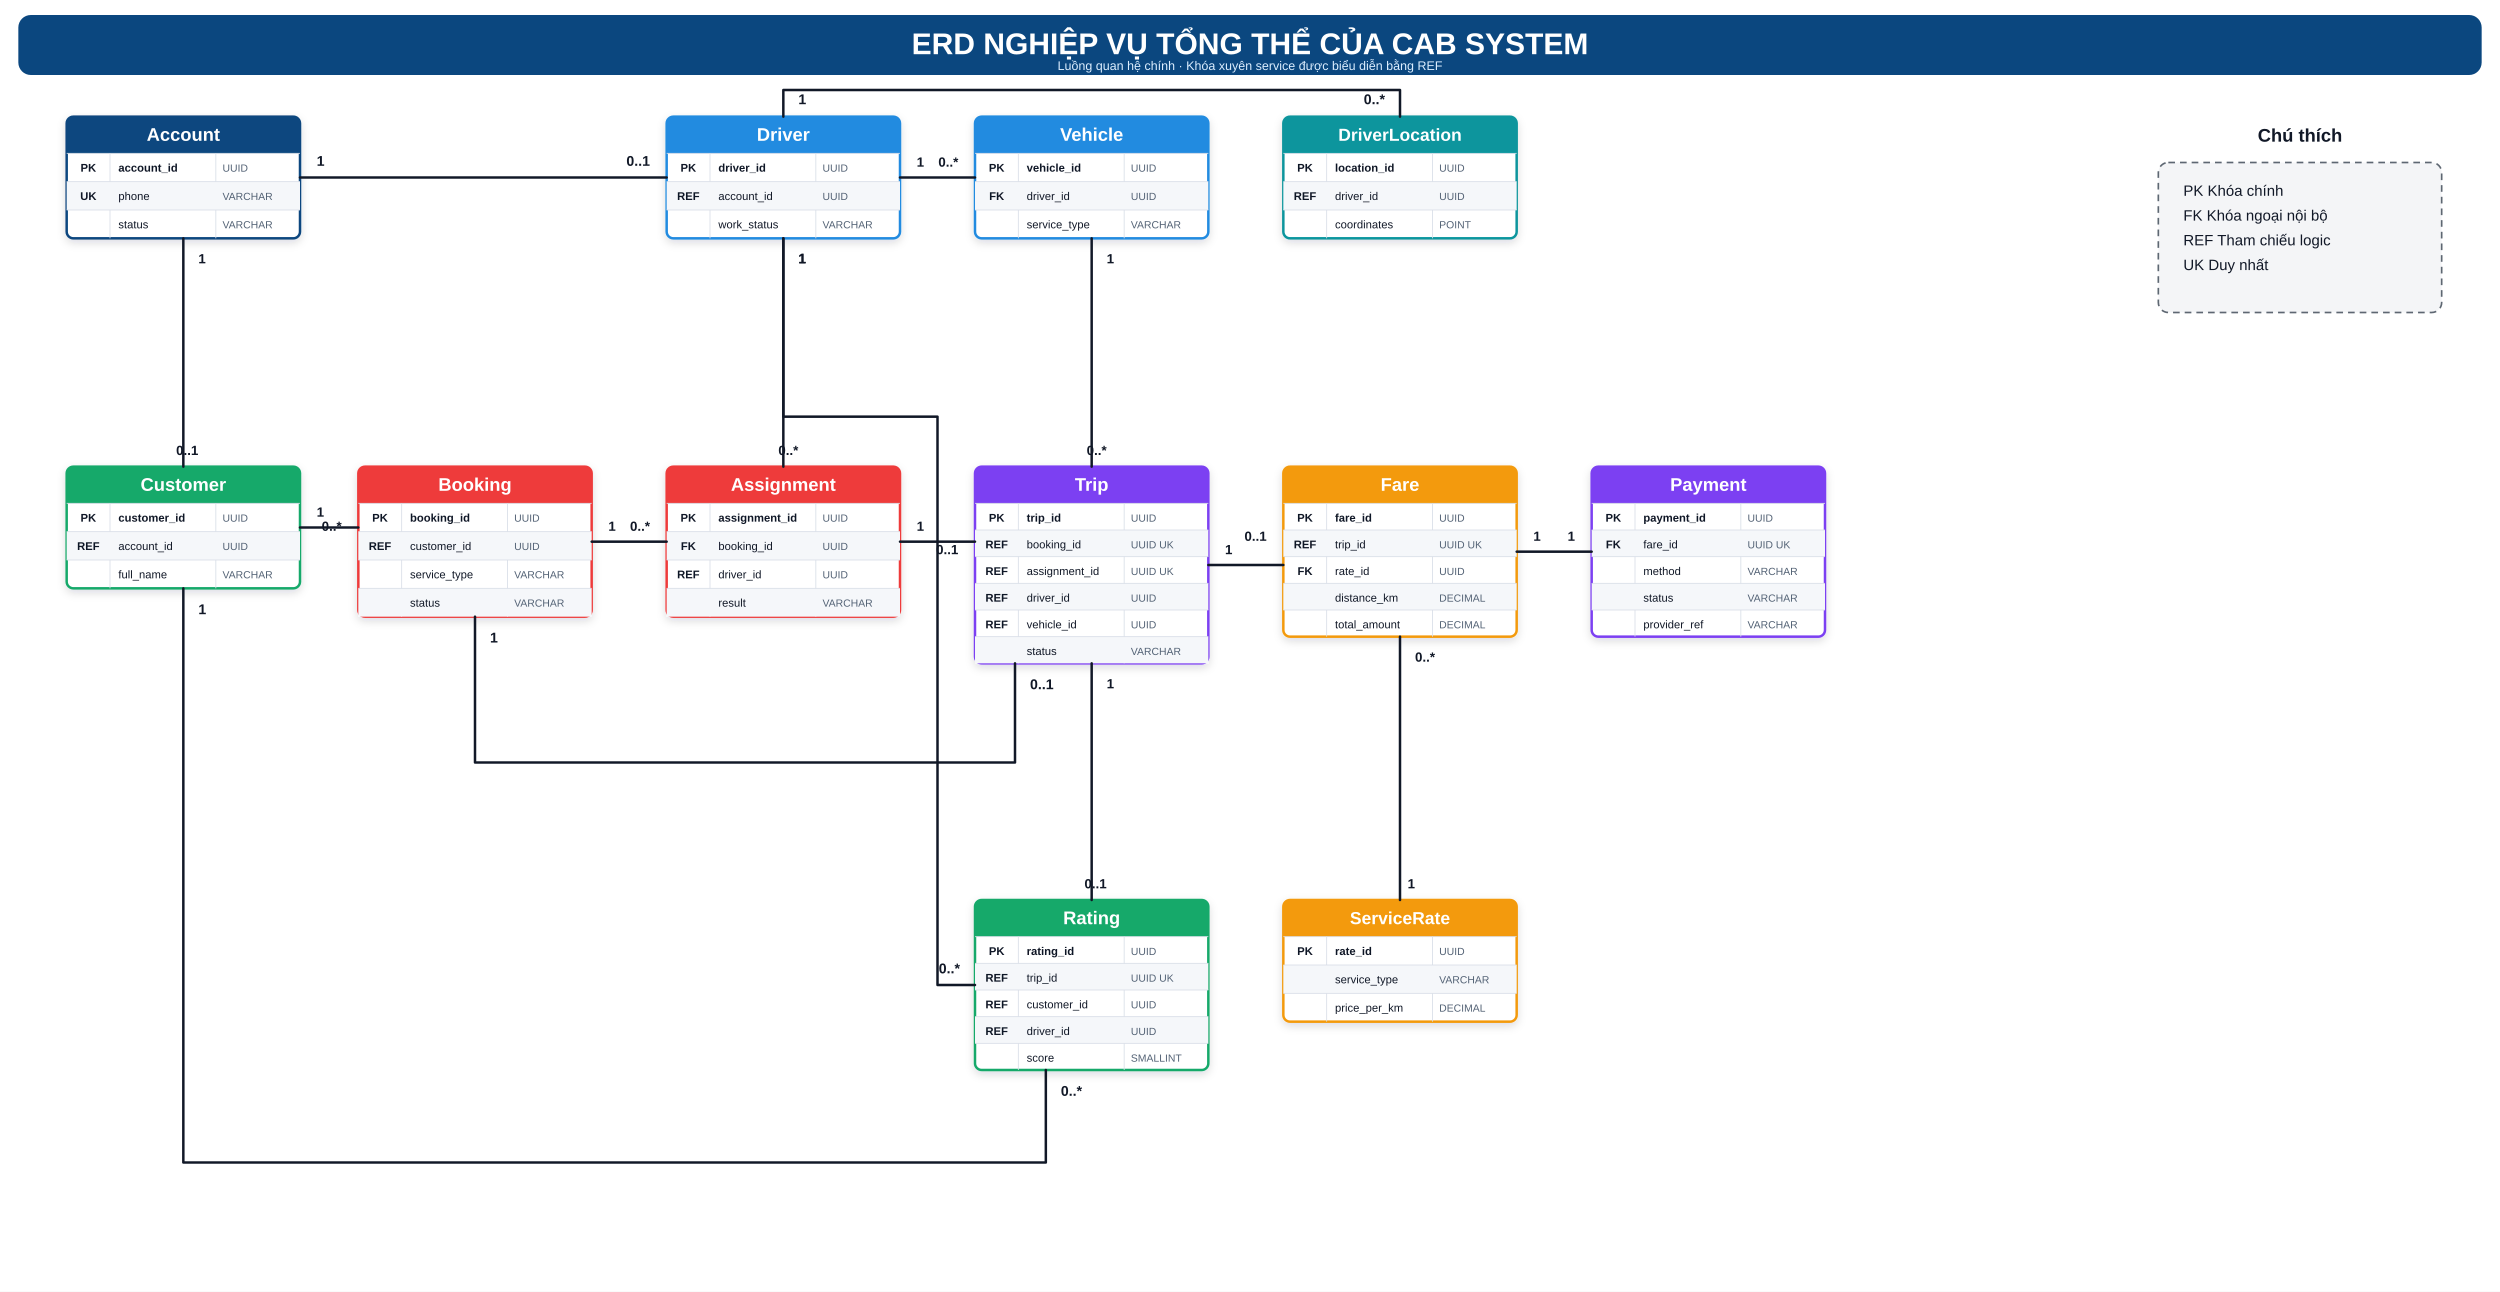
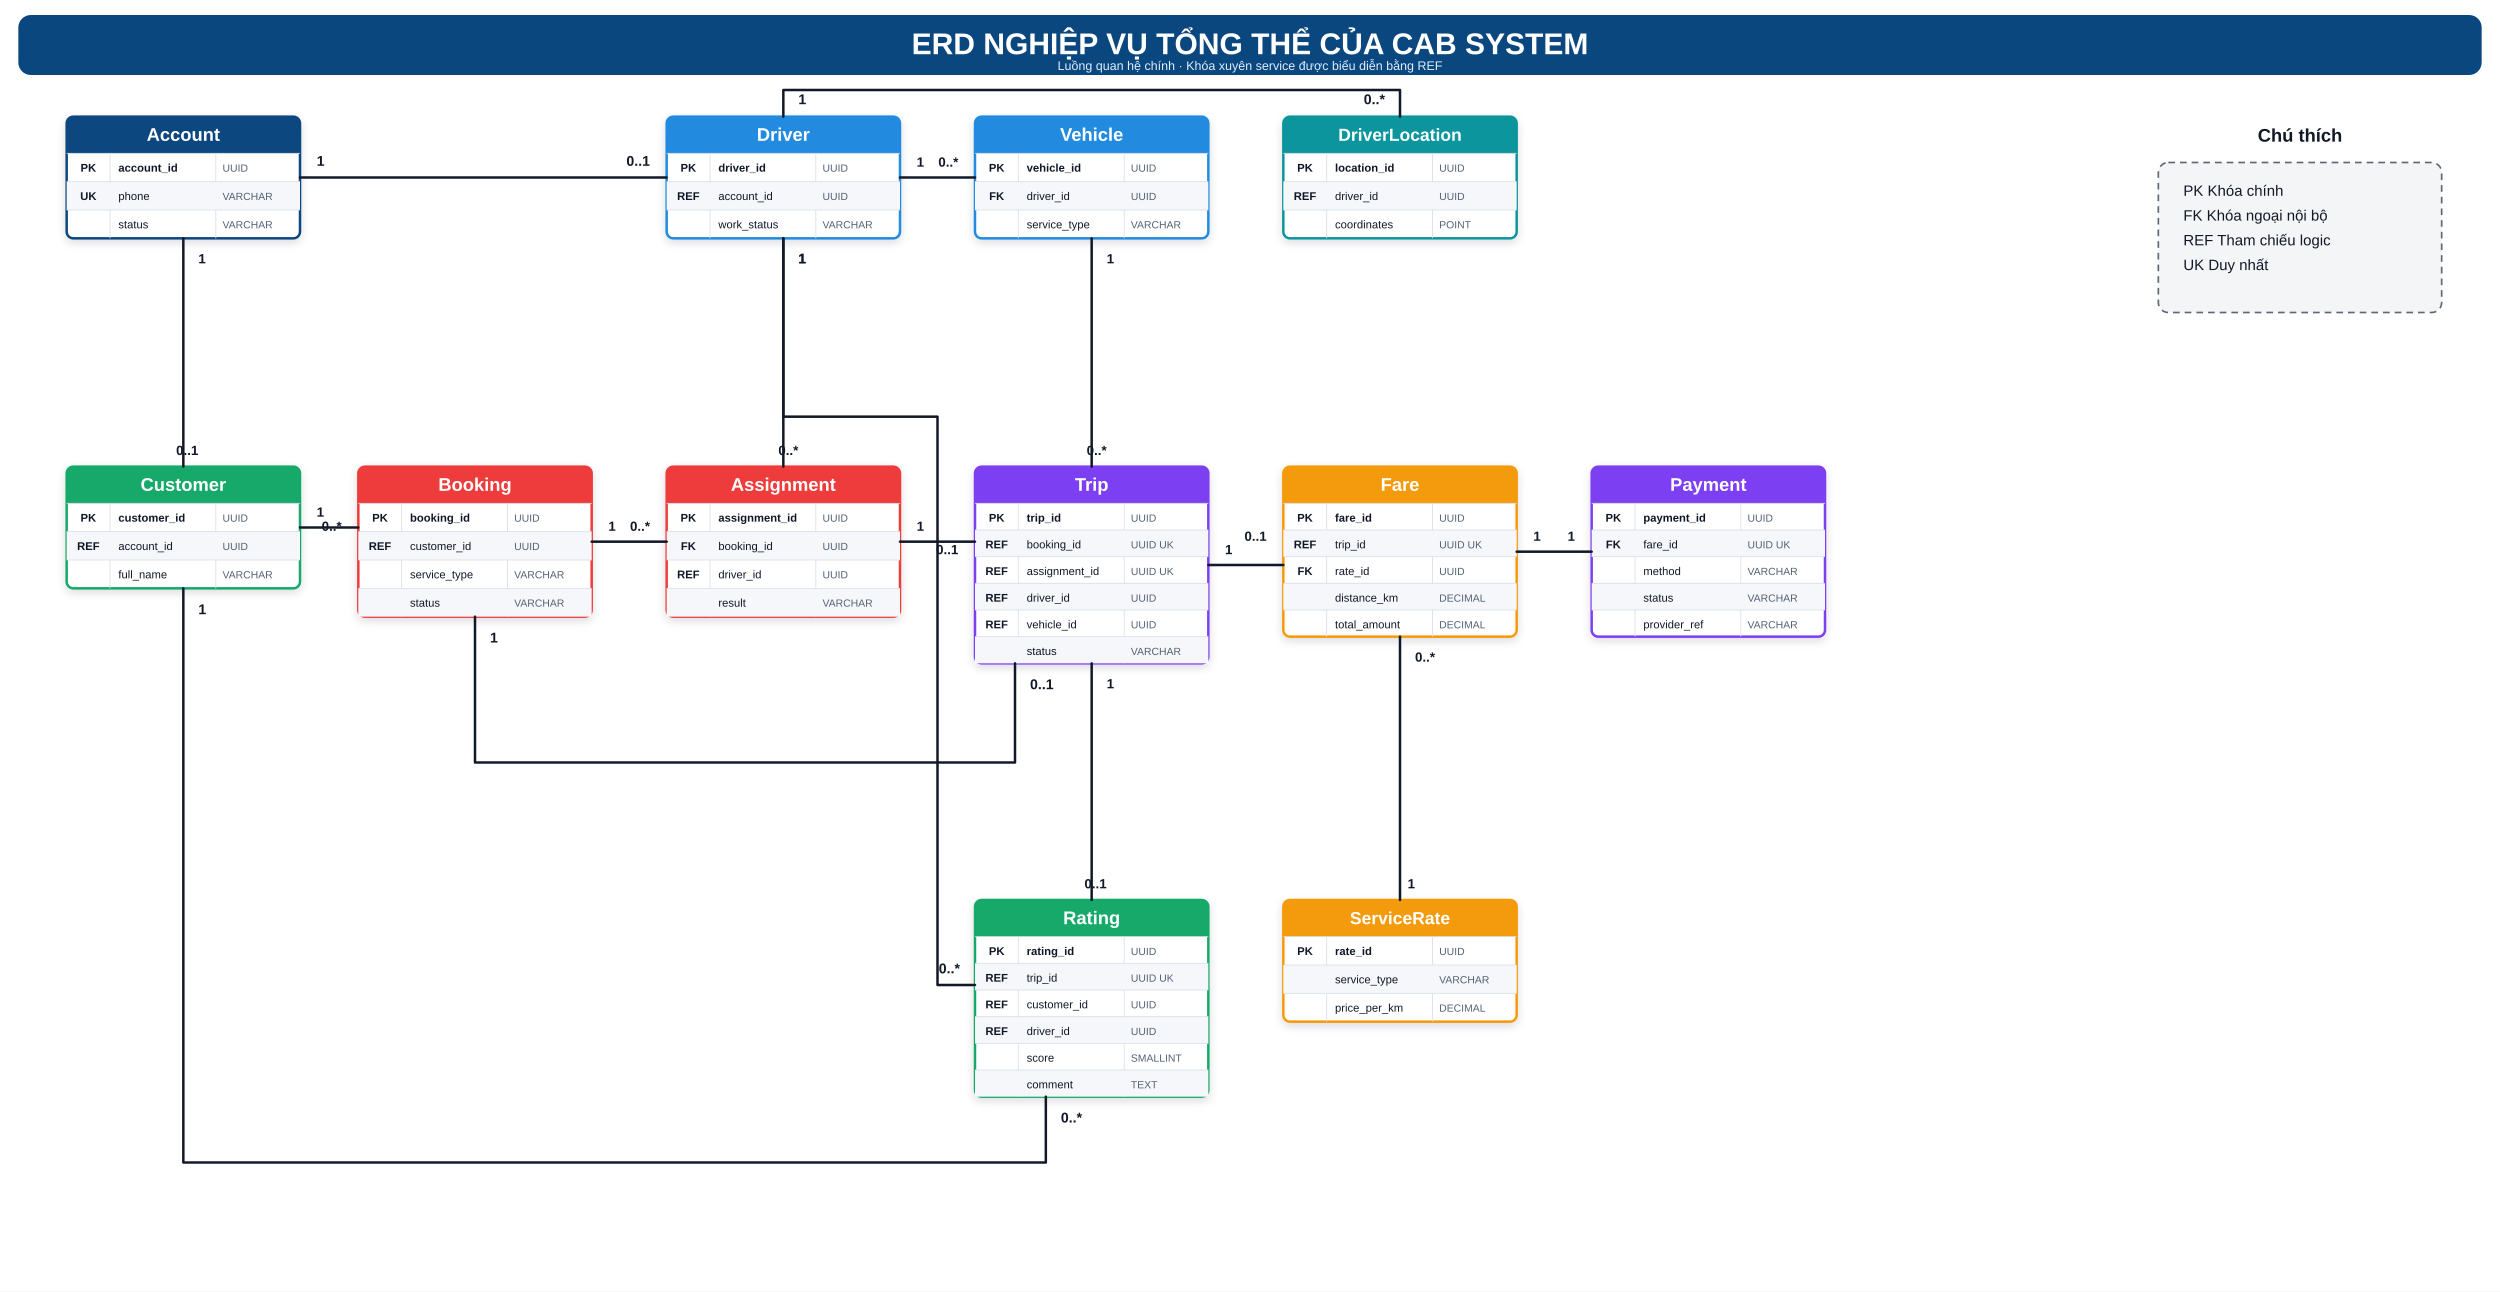
<svg xmlns="http://www.w3.org/2000/svg" width="3000" height="1550" viewBox="0 0 3000 1550">
  <defs>
    <filter id="shadow" x="-20%" y="-20%" width="140%" height="140%">
      <feDropShadow dx="0" dy="4" stdDeviation="5" flood-color="#0F172A" flood-opacity="0.14" />
    </filter>
    <marker id="arrowBlue" markerWidth="10" markerHeight="10" refX="8" refY="3" orient="auto">
      <path d="M0,0 L0,6 L9,3 z" fill="#238BE0" />
    </marker>
    <marker id="arrowRed" markerWidth="10" markerHeight="10" refX="8" refY="3" orient="auto">
      <path d="M0,0 L0,6 L9,3 z" fill="#EE3B3B" />
    </marker>
    <marker id="arrowBlack" markerWidth="10" markerHeight="10" refX="8" refY="3" orient="auto">
      <path d="M0,0 L0,6 L9,3 z" fill="#111827" />
    </marker>
  </defs>
  <rect width="100%" height="100%" fill="#fff" />
  <rect x="22" y="18" width="2956" height="72" rx="15" fill="#0B477F" stroke="#0B477F" stroke-width="0" />
  <text x="1500" y="65" font-family="Arial, Segoe UI, sans-serif" font-size="36" font-weight="700" text-anchor="middle" fill="#FFFFFF">ERD NGHIỆP VỤ TỔNG THỂ CỦA CAB SYSTEM</text>
  <text x="1500" y="84" font-family="Arial, Segoe UI, sans-serif" font-size="15" font-weight="400" text-anchor="middle" fill="#DCEEFF">Luồng quan hệ chính · Khóa xuyên service được biểu diễn bằng REF</text>
  <g filter="url(#shadow)">
    <rect x="80" y="140" width="280" height="146" rx="8" fill="#FFFFFF" stroke="#0B477F" stroke-width="3" />
    <path d="M88,140 H352 Q360,140 360,148 V184 H80 V148 Q80,140 88,140Z" fill="#0B477F" />
    <text x="220" y="169" font-family="Arial, Segoe UI, sans-serif" font-size="22" font-weight="700" text-anchor="middle" fill="#FFFFFF">Account</text>
    <line x1="132" y1="184" x2="132" y2="286" stroke="#D8DEE7" stroke-width="1" />
    <line x1="259" y1="184" x2="259" y2="286" stroke="#D8DEE7" stroke-width="1" />
    <line x1="80" y1="184" x2="360" y2="184" stroke="#D8DEE7" stroke-width="1" />
    <text x="106" y="206" font-family="Arial, Segoe UI, sans-serif" font-size="13.5" font-weight="700" text-anchor="middle" fill="#111827">PK</text>
    <text x="142" y="206" font-family="Arial, Segoe UI, sans-serif" font-size="13.5" font-weight="700" text-anchor="start" fill="#111827">account_id</text>
    <text x="267" y="206" font-family="Arial, Segoe UI, sans-serif" font-size="12.5" font-weight="400" text-anchor="start" fill="#526174">UUID</text>
    <rect x="80" y="218" width="280" height="34" fill="#F5F7FA" />
    <line x1="80" y1="218" x2="360" y2="218" stroke="#D8DEE7" stroke-width="1" />
    <text x="106" y="240" font-family="Arial, Segoe UI, sans-serif" font-size="13.5" font-weight="700" text-anchor="middle" fill="#111827">UK</text>
    <text x="142" y="240" font-family="Arial, Segoe UI, sans-serif" font-size="13.5" font-weight="400" text-anchor="start" fill="#111827">phone</text>
    <text x="267" y="240" font-family="Arial, Segoe UI, sans-serif" font-size="12.5" font-weight="400" text-anchor="start" fill="#526174">VARCHAR</text>
    <line x1="80" y1="252" x2="360" y2="252" stroke="#D8DEE7" stroke-width="1" />
    <text x="106" y="274" font-family="Arial, Segoe UI, sans-serif" font-size="13.5" font-weight="700" text-anchor="middle" fill="#111827" />
    <text x="142" y="274" font-family="Arial, Segoe UI, sans-serif" font-size="13.5" font-weight="400" text-anchor="start" fill="#111827">status</text>
    <text x="267" y="274" font-family="Arial, Segoe UI, sans-serif" font-size="12.5" font-weight="400" text-anchor="start" fill="#526174">VARCHAR</text>
  </g>
  <g filter="url(#shadow)">
    <rect x="800" y="140" width="280" height="146" rx="8" fill="#FFFFFF" stroke="#238BE0" stroke-width="3" />
    <path d="M808,140 H1072 Q1080,140 1080,148 V184 H800 V148 Q800,140 808,140Z" fill="#238BE0" />
    <text x="940" y="169" font-family="Arial, Segoe UI, sans-serif" font-size="22" font-weight="700" text-anchor="middle" fill="#FFFFFF">Driver</text>
    <line x1="852" y1="184" x2="852" y2="286" stroke="#D8DEE7" stroke-width="1" />
    <line x1="979" y1="184" x2="979" y2="286" stroke="#D8DEE7" stroke-width="1" />
    <line x1="800" y1="184" x2="1080" y2="184" stroke="#D8DEE7" stroke-width="1" />
    <text x="826" y="206" font-family="Arial, Segoe UI, sans-serif" font-size="13.5" font-weight="700" text-anchor="middle" fill="#111827">PK</text>
    <text x="862" y="206" font-family="Arial, Segoe UI, sans-serif" font-size="13.5" font-weight="700" text-anchor="start" fill="#111827">driver_id</text>
    <text x="987" y="206" font-family="Arial, Segoe UI, sans-serif" font-size="12.5" font-weight="400" text-anchor="start" fill="#526174">UUID</text>
    <rect x="800" y="218" width="280" height="34" fill="#F5F7FA" />
    <line x1="800" y1="218" x2="1080" y2="218" stroke="#D8DEE7" stroke-width="1" />
    <text x="826" y="240" font-family="Arial, Segoe UI, sans-serif" font-size="13.5" font-weight="700" text-anchor="middle" fill="#111827">REF</text>
    <text x="862" y="240" font-family="Arial, Segoe UI, sans-serif" font-size="13.5" font-weight="400" text-anchor="start" fill="#111827">account_id</text>
    <text x="987" y="240" font-family="Arial, Segoe UI, sans-serif" font-size="12.5" font-weight="400" text-anchor="start" fill="#526174">UUID</text>
    <line x1="800" y1="252" x2="1080" y2="252" stroke="#D8DEE7" stroke-width="1" />
    <text x="826" y="274" font-family="Arial, Segoe UI, sans-serif" font-size="13.5" font-weight="700" text-anchor="middle" fill="#111827" />
    <text x="862" y="274" font-family="Arial, Segoe UI, sans-serif" font-size="13.5" font-weight="400" text-anchor="start" fill="#111827">work_status</text>
    <text x="987" y="274" font-family="Arial, Segoe UI, sans-serif" font-size="12.5" font-weight="400" text-anchor="start" fill="#526174">VARCHAR</text>
  </g>
  <g filter="url(#shadow)">
    <rect x="1170" y="140" width="280" height="146" rx="8" fill="#FFFFFF" stroke="#238BE0" stroke-width="3" />
    <path d="M1178,140 H1442 Q1450,140 1450,148 V184 H1170 V148 Q1170,140 1178,140Z" fill="#238BE0" />
    <text x="1310" y="169" font-family="Arial, Segoe UI, sans-serif" font-size="22" font-weight="700" text-anchor="middle" fill="#FFFFFF">Vehicle</text>
    <line x1="1222" y1="184" x2="1222" y2="286" stroke="#D8DEE7" stroke-width="1" />
    <line x1="1349" y1="184" x2="1349" y2="286" stroke="#D8DEE7" stroke-width="1" />
    <line x1="1170" y1="184" x2="1450" y2="184" stroke="#D8DEE7" stroke-width="1" />
    <text x="1196" y="206" font-family="Arial, Segoe UI, sans-serif" font-size="13.5" font-weight="700" text-anchor="middle" fill="#111827">PK</text>
    <text x="1232" y="206" font-family="Arial, Segoe UI, sans-serif" font-size="13.5" font-weight="700" text-anchor="start" fill="#111827">vehicle_id</text>
    <text x="1357" y="206" font-family="Arial, Segoe UI, sans-serif" font-size="12.5" font-weight="400" text-anchor="start" fill="#526174">UUID</text>
    <rect x="1170" y="218" width="280" height="34" fill="#F5F7FA" />
    <line x1="1170" y1="218" x2="1450" y2="218" stroke="#D8DEE7" stroke-width="1" />
    <text x="1196" y="240" font-family="Arial, Segoe UI, sans-serif" font-size="13.5" font-weight="700" text-anchor="middle" fill="#111827">FK</text>
    <text x="1232" y="240" font-family="Arial, Segoe UI, sans-serif" font-size="13.5" font-weight="400" text-anchor="start" fill="#111827">driver_id</text>
    <text x="1357" y="240" font-family="Arial, Segoe UI, sans-serif" font-size="12.5" font-weight="400" text-anchor="start" fill="#526174">UUID</text>
    <line x1="1170" y1="252" x2="1450" y2="252" stroke="#D8DEE7" stroke-width="1" />
    <text x="1196" y="274" font-family="Arial, Segoe UI, sans-serif" font-size="13.5" font-weight="700" text-anchor="middle" fill="#111827" />
    <text x="1232" y="274" font-family="Arial, Segoe UI, sans-serif" font-size="13.5" font-weight="400" text-anchor="start" fill="#111827">service_type</text>
    <text x="1357" y="274" font-family="Arial, Segoe UI, sans-serif" font-size="12.5" font-weight="400" text-anchor="start" fill="#526174">VARCHAR</text>
  </g>
  <g filter="url(#shadow)">
    <rect x="1540" y="140" width="280" height="146" rx="8" fill="#FFFFFF" stroke="#07959D" stroke-width="3" />
    <path d="M1548,140 H1812 Q1820,140 1820,148 V184 H1540 V148 Q1540,140 1548,140Z" fill="#07959D" />
    <text x="1680" y="169" font-family="Arial, Segoe UI, sans-serif" font-size="21" font-weight="700" text-anchor="middle" fill="#FFFFFF">DriverLocation</text>
    <line x1="1592" y1="184" x2="1592" y2="286" stroke="#D8DEE7" stroke-width="1" />
    <line x1="1719" y1="184" x2="1719" y2="286" stroke="#D8DEE7" stroke-width="1" />
    <line x1="1540" y1="184" x2="1820" y2="184" stroke="#D8DEE7" stroke-width="1" />
    <text x="1566" y="206" font-family="Arial, Segoe UI, sans-serif" font-size="13.5" font-weight="700" text-anchor="middle" fill="#111827">PK</text>
    <text x="1602" y="206" font-family="Arial, Segoe UI, sans-serif" font-size="13.5" font-weight="700" text-anchor="start" fill="#111827">location_id</text>
    <text x="1727" y="206" font-family="Arial, Segoe UI, sans-serif" font-size="12.5" font-weight="400" text-anchor="start" fill="#526174">UUID</text>
    <rect x="1540" y="218" width="280" height="34" fill="#F5F7FA" />
    <line x1="1540" y1="218" x2="1820" y2="218" stroke="#D8DEE7" stroke-width="1" />
    <text x="1566" y="240" font-family="Arial, Segoe UI, sans-serif" font-size="13.5" font-weight="700" text-anchor="middle" fill="#111827">REF</text>
    <text x="1602" y="240" font-family="Arial, Segoe UI, sans-serif" font-size="13.5" font-weight="400" text-anchor="start" fill="#111827">driver_id</text>
    <text x="1727" y="240" font-family="Arial, Segoe UI, sans-serif" font-size="12.5" font-weight="400" text-anchor="start" fill="#526174">UUID</text>
    <line x1="1540" y1="252" x2="1820" y2="252" stroke="#D8DEE7" stroke-width="1" />
    <text x="1566" y="274" font-family="Arial, Segoe UI, sans-serif" font-size="13.5" font-weight="700" text-anchor="middle" fill="#111827" />
    <text x="1602" y="274" font-family="Arial, Segoe UI, sans-serif" font-size="13.5" font-weight="400" text-anchor="start" fill="#111827">coordinates</text>
    <text x="1727" y="274" font-family="Arial, Segoe UI, sans-serif" font-size="12.5" font-weight="400" text-anchor="start" fill="#526174">POINT</text>
  </g>
  <g filter="url(#shadow)">
    <rect x="80" y="560" width="280" height="146" rx="8" fill="#FFFFFF" stroke="#18A96B" stroke-width="3" />
    <path d="M88,560 H352 Q360,560 360,568 V604 H80 V568 Q80,560 88,560Z" fill="#18A96B" />
    <text x="220" y="589" font-family="Arial, Segoe UI, sans-serif" font-size="22" font-weight="700" text-anchor="middle" fill="#FFFFFF">Customer</text>
    <line x1="132" y1="604" x2="132" y2="706" stroke="#D8DEE7" stroke-width="1" />
    <line x1="259" y1="604" x2="259" y2="706" stroke="#D8DEE7" stroke-width="1" />
    <line x1="80" y1="604" x2="360" y2="604" stroke="#D8DEE7" stroke-width="1" />
    <text x="106" y="626" font-family="Arial, Segoe UI, sans-serif" font-size="13.5" font-weight="700" text-anchor="middle" fill="#111827">PK</text>
    <text x="142" y="626" font-family="Arial, Segoe UI, sans-serif" font-size="13.5" font-weight="700" text-anchor="start" fill="#111827">customer_id</text>
    <text x="267" y="626" font-family="Arial, Segoe UI, sans-serif" font-size="12.5" font-weight="400" text-anchor="start" fill="#526174">UUID</text>
    <rect x="80" y="638" width="280" height="34" fill="#F5F7FA" />
    <line x1="80" y1="638" x2="360" y2="638" stroke="#D8DEE7" stroke-width="1" />
    <text x="106" y="660" font-family="Arial, Segoe UI, sans-serif" font-size="13.5" font-weight="700" text-anchor="middle" fill="#111827">REF</text>
    <text x="142" y="660" font-family="Arial, Segoe UI, sans-serif" font-size="13.5" font-weight="400" text-anchor="start" fill="#111827">account_id</text>
    <text x="267" y="660" font-family="Arial, Segoe UI, sans-serif" font-size="12.5" font-weight="400" text-anchor="start" fill="#526174">UUID</text>
    <line x1="80" y1="672" x2="360" y2="672" stroke="#D8DEE7" stroke-width="1" />
    <text x="106" y="694" font-family="Arial, Segoe UI, sans-serif" font-size="13.5" font-weight="700" text-anchor="middle" fill="#111827" />
    <text x="142" y="694" font-family="Arial, Segoe UI, sans-serif" font-size="13.5" font-weight="400" text-anchor="start" fill="#111827">full_name</text>
    <text x="267" y="694" font-family="Arial, Segoe UI, sans-serif" font-size="12.5" font-weight="400" text-anchor="start" fill="#526174">VARCHAR</text>
  </g>
  <g filter="url(#shadow)">
    <rect x="430" y="560" width="280" height="180" rx="8" fill="#FFFFFF" stroke="#EE3B3B" stroke-width="3" />
    <path d="M438,560 H702 Q710,560 710,568 V604 H430 V568 Q430,560 438,560Z" fill="#EE3B3B" />
    <text x="570" y="589" font-family="Arial, Segoe UI, sans-serif" font-size="22" font-weight="700" text-anchor="middle" fill="#FFFFFF">Booking</text>
    <line x1="482" y1="604" x2="482" y2="740" stroke="#D8DEE7" stroke-width="1" />
    <line x1="609" y1="604" x2="609" y2="740" stroke="#D8DEE7" stroke-width="1" />
    <line x1="430" y1="604" x2="710" y2="604" stroke="#D8DEE7" stroke-width="1" />
    <text x="456" y="626" font-family="Arial, Segoe UI, sans-serif" font-size="13.5" font-weight="700" text-anchor="middle" fill="#111827">PK</text>
    <text x="492" y="626" font-family="Arial, Segoe UI, sans-serif" font-size="13.5" font-weight="700" text-anchor="start" fill="#111827">booking_id</text>
    <text x="617" y="626" font-family="Arial, Segoe UI, sans-serif" font-size="12.5" font-weight="400" text-anchor="start" fill="#526174">UUID</text>
    <rect x="430" y="638" width="280" height="34" fill="#F5F7FA" />
    <line x1="430" y1="638" x2="710" y2="638" stroke="#D8DEE7" stroke-width="1" />
    <text x="456" y="660" font-family="Arial, Segoe UI, sans-serif" font-size="13.5" font-weight="700" text-anchor="middle" fill="#111827">REF</text>
    <text x="492" y="660" font-family="Arial, Segoe UI, sans-serif" font-size="13.5" font-weight="400" text-anchor="start" fill="#111827">customer_id</text>
    <text x="617" y="660" font-family="Arial, Segoe UI, sans-serif" font-size="12.5" font-weight="400" text-anchor="start" fill="#526174">UUID</text>
    <line x1="430" y1="672" x2="710" y2="672" stroke="#D8DEE7" stroke-width="1" />
    <text x="456" y="694" font-family="Arial, Segoe UI, sans-serif" font-size="13.5" font-weight="700" text-anchor="middle" fill="#111827" />
    <text x="492" y="694" font-family="Arial, Segoe UI, sans-serif" font-size="13.5" font-weight="400" text-anchor="start" fill="#111827">service_type</text>
    <text x="617" y="694" font-family="Arial, Segoe UI, sans-serif" font-size="12.5" font-weight="400" text-anchor="start" fill="#526174">VARCHAR</text>
    <rect x="430" y="706" width="280" height="34" fill="#F5F7FA" />
    <line x1="430" y1="706" x2="710" y2="706" stroke="#D8DEE7" stroke-width="1" />
    <text x="456" y="728" font-family="Arial, Segoe UI, sans-serif" font-size="13.5" font-weight="700" text-anchor="middle" fill="#111827" />
    <text x="492" y="728" font-family="Arial, Segoe UI, sans-serif" font-size="13.5" font-weight="400" text-anchor="start" fill="#111827">status</text>
    <text x="617" y="728" font-family="Arial, Segoe UI, sans-serif" font-size="12.5" font-weight="400" text-anchor="start" fill="#526174">VARCHAR</text>
  </g>
  <g filter="url(#shadow)">
    <rect x="800" y="560" width="280" height="180" rx="8" fill="#FFFFFF" stroke="#EE3B3B" stroke-width="3" />
    <path d="M808,560 H1072 Q1080,560 1080,568 V604 H800 V568 Q800,560 808,560Z" fill="#EE3B3B" />
    <text x="940" y="589" font-family="Arial, Segoe UI, sans-serif" font-size="22" font-weight="700" text-anchor="middle" fill="#FFFFFF">Assignment</text>
    <line x1="852" y1="604" x2="852" y2="740" stroke="#D8DEE7" stroke-width="1" />
    <line x1="979" y1="604" x2="979" y2="740" stroke="#D8DEE7" stroke-width="1" />
    <line x1="800" y1="604" x2="1080" y2="604" stroke="#D8DEE7" stroke-width="1" />
    <text x="826" y="626" font-family="Arial, Segoe UI, sans-serif" font-size="13.5" font-weight="700" text-anchor="middle" fill="#111827">PK</text>
    <text x="862" y="626" font-family="Arial, Segoe UI, sans-serif" font-size="13.5" font-weight="700" text-anchor="start" fill="#111827">assignment_id</text>
    <text x="987" y="626" font-family="Arial, Segoe UI, sans-serif" font-size="12.5" font-weight="400" text-anchor="start" fill="#526174">UUID</text>
    <rect x="800" y="638" width="280" height="34" fill="#F5F7FA" />
    <line x1="800" y1="638" x2="1080" y2="638" stroke="#D8DEE7" stroke-width="1" />
    <text x="826" y="660" font-family="Arial, Segoe UI, sans-serif" font-size="13.5" font-weight="700" text-anchor="middle" fill="#111827">FK</text>
    <text x="862" y="660" font-family="Arial, Segoe UI, sans-serif" font-size="13.5" font-weight="400" text-anchor="start" fill="#111827">booking_id</text>
    <text x="987" y="660" font-family="Arial, Segoe UI, sans-serif" font-size="12.5" font-weight="400" text-anchor="start" fill="#526174">UUID</text>
    <line x1="800" y1="672" x2="1080" y2="672" stroke="#D8DEE7" stroke-width="1" />
    <text x="826" y="694" font-family="Arial, Segoe UI, sans-serif" font-size="13.5" font-weight="700" text-anchor="middle" fill="#111827">REF</text>
    <text x="862" y="694" font-family="Arial, Segoe UI, sans-serif" font-size="13.5" font-weight="400" text-anchor="start" fill="#111827">driver_id</text>
    <text x="987" y="694" font-family="Arial, Segoe UI, sans-serif" font-size="12.5" font-weight="400" text-anchor="start" fill="#526174">UUID</text>
    <rect x="800" y="706" width="280" height="34" fill="#F5F7FA" />
    <line x1="800" y1="706" x2="1080" y2="706" stroke="#D8DEE7" stroke-width="1" />
    <text x="826" y="728" font-family="Arial, Segoe UI, sans-serif" font-size="13.5" font-weight="700" text-anchor="middle" fill="#111827" />
    <text x="862" y="728" font-family="Arial, Segoe UI, sans-serif" font-size="13.5" font-weight="400" text-anchor="start" fill="#111827">result</text>
    <text x="987" y="728" font-family="Arial, Segoe UI, sans-serif" font-size="12.5" font-weight="400" text-anchor="start" fill="#526174">VARCHAR</text>
  </g>
  <g filter="url(#shadow)">
    <rect x="1170" y="560" width="280" height="236" rx="8" fill="#FFFFFF" stroke="#7C3FF2" stroke-width="3" />
    <path d="M1178,560 H1442 Q1450,560 1450,568 V604 H1170 V568 Q1170,560 1178,560Z" fill="#7C3FF2" />
    <text x="1310" y="589" font-family="Arial, Segoe UI, sans-serif" font-size="22" font-weight="700" text-anchor="middle" fill="#FFFFFF">Trip</text>
    <line x1="1222" y1="604" x2="1222" y2="796" stroke="#D8DEE7" stroke-width="1" />
    <line x1="1349" y1="604" x2="1349" y2="796" stroke="#D8DEE7" stroke-width="1" />
    <line x1="1170" y1="604" x2="1450" y2="604" stroke="#D8DEE7" stroke-width="1" />
    <text x="1196" y="626" font-family="Arial, Segoe UI, sans-serif" font-size="13.5" font-weight="700" text-anchor="middle" fill="#111827">PK</text>
    <text x="1232" y="626" font-family="Arial, Segoe UI, sans-serif" font-size="13.5" font-weight="700" text-anchor="start" fill="#111827">trip_id</text>
    <text x="1357" y="626" font-family="Arial, Segoe UI, sans-serif" font-size="12.5" font-weight="400" text-anchor="start" fill="#526174">UUID</text>
    <rect x="1170" y="636" width="280" height="32" fill="#F5F7FA" />
    <line x1="1170" y1="636" x2="1450" y2="636" stroke="#D8DEE7" stroke-width="1" />
    <text x="1196" y="658" font-family="Arial, Segoe UI, sans-serif" font-size="13.5" font-weight="700" text-anchor="middle" fill="#111827">REF</text>
    <text x="1232" y="658" font-family="Arial, Segoe UI, sans-serif" font-size="13.5" font-weight="400" text-anchor="start" fill="#111827">booking_id</text>
    <text x="1357" y="658" font-family="Arial, Segoe UI, sans-serif" font-size="12.5" font-weight="400" text-anchor="start" fill="#526174">UUID UK</text>
    <line x1="1170" y1="668" x2="1450" y2="668" stroke="#D8DEE7" stroke-width="1" />
    <text x="1196" y="690" font-family="Arial, Segoe UI, sans-serif" font-size="13.5" font-weight="700" text-anchor="middle" fill="#111827">REF</text>
    <text x="1232" y="690" font-family="Arial, Segoe UI, sans-serif" font-size="13.5" font-weight="400" text-anchor="start" fill="#111827">assignment_id</text>
    <text x="1357" y="690" font-family="Arial, Segoe UI, sans-serif" font-size="12.5" font-weight="400" text-anchor="start" fill="#526174">UUID UK</text>
    <rect x="1170" y="700" width="280" height="32" fill="#F5F7FA" />
    <line x1="1170" y1="700" x2="1450" y2="700" stroke="#D8DEE7" stroke-width="1" />
    <text x="1196" y="722" font-family="Arial, Segoe UI, sans-serif" font-size="13.5" font-weight="700" text-anchor="middle" fill="#111827">REF</text>
    <text x="1232" y="722" font-family="Arial, Segoe UI, sans-serif" font-size="13.5" font-weight="400" text-anchor="start" fill="#111827">driver_id</text>
    <text x="1357" y="722" font-family="Arial, Segoe UI, sans-serif" font-size="12.5" font-weight="400" text-anchor="start" fill="#526174">UUID</text>
    <line x1="1170" y1="732" x2="1450" y2="732" stroke="#D8DEE7" stroke-width="1" />
    <text x="1196" y="754" font-family="Arial, Segoe UI, sans-serif" font-size="13.5" font-weight="700" text-anchor="middle" fill="#111827">REF</text>
    <text x="1232" y="754" font-family="Arial, Segoe UI, sans-serif" font-size="13.5" font-weight="400" text-anchor="start" fill="#111827">vehicle_id</text>
    <text x="1357" y="754" font-family="Arial, Segoe UI, sans-serif" font-size="12.5" font-weight="400" text-anchor="start" fill="#526174">UUID</text>
    <rect x="1170" y="764" width="280" height="32" fill="#F5F7FA" />
    <line x1="1170" y1="764" x2="1450" y2="764" stroke="#D8DEE7" stroke-width="1" />
    <text x="1196" y="786" font-family="Arial, Segoe UI, sans-serif" font-size="13.5" font-weight="700" text-anchor="middle" fill="#111827" />
    <text x="1232" y="786" font-family="Arial, Segoe UI, sans-serif" font-size="13.5" font-weight="400" text-anchor="start" fill="#111827">status</text>
    <text x="1357" y="786" font-family="Arial, Segoe UI, sans-serif" font-size="12.5" font-weight="400" text-anchor="start" fill="#526174">VARCHAR</text>
  </g>
  <g filter="url(#shadow)">
    <rect x="1540" y="560" width="280" height="204" rx="8" fill="#FFFFFF" stroke="#F39A0B" stroke-width="3" />
    <path d="M1548,560 H1812 Q1820,560 1820,568 V604 H1540 V568 Q1540,560 1548,560Z" fill="#F39A0B" />
    <text x="1680" y="589" font-family="Arial, Segoe UI, sans-serif" font-size="22" font-weight="700" text-anchor="middle" fill="#FFFFFF">Fare</text>
    <line x1="1592" y1="604" x2="1592" y2="764" stroke="#D8DEE7" stroke-width="1" />
    <line x1="1719" y1="604" x2="1719" y2="764" stroke="#D8DEE7" stroke-width="1" />
    <line x1="1540" y1="604" x2="1820" y2="604" stroke="#D8DEE7" stroke-width="1" />
    <text x="1566" y="626" font-family="Arial, Segoe UI, sans-serif" font-size="13.5" font-weight="700" text-anchor="middle" fill="#111827">PK</text>
    <text x="1602" y="626" font-family="Arial, Segoe UI, sans-serif" font-size="13.5" font-weight="700" text-anchor="start" fill="#111827">fare_id</text>
    <text x="1727" y="626" font-family="Arial, Segoe UI, sans-serif" font-size="12.5" font-weight="400" text-anchor="start" fill="#526174">UUID</text>
    <rect x="1540" y="636" width="280" height="32" fill="#F5F7FA" />
    <line x1="1540" y1="636" x2="1820" y2="636" stroke="#D8DEE7" stroke-width="1" />
    <text x="1566" y="658" font-family="Arial, Segoe UI, sans-serif" font-size="13.5" font-weight="700" text-anchor="middle" fill="#111827">REF</text>
    <text x="1602" y="658" font-family="Arial, Segoe UI, sans-serif" font-size="13.5" font-weight="400" text-anchor="start" fill="#111827">trip_id</text>
    <text x="1727" y="658" font-family="Arial, Segoe UI, sans-serif" font-size="12.5" font-weight="400" text-anchor="start" fill="#526174">UUID UK</text>
    <line x1="1540" y1="668" x2="1820" y2="668" stroke="#D8DEE7" stroke-width="1" />
    <text x="1566" y="690" font-family="Arial, Segoe UI, sans-serif" font-size="13.5" font-weight="700" text-anchor="middle" fill="#111827">FK</text>
    <text x="1602" y="690" font-family="Arial, Segoe UI, sans-serif" font-size="13.5" font-weight="400" text-anchor="start" fill="#111827">rate_id</text>
    <text x="1727" y="690" font-family="Arial, Segoe UI, sans-serif" font-size="12.5" font-weight="400" text-anchor="start" fill="#526174">UUID</text>
    <rect x="1540" y="700" width="280" height="32" fill="#F5F7FA" />
    <line x1="1540" y1="700" x2="1820" y2="700" stroke="#D8DEE7" stroke-width="1" />
    <text x="1566" y="722" font-family="Arial, Segoe UI, sans-serif" font-size="13.5" font-weight="700" text-anchor="middle" fill="#111827" />
    <text x="1602" y="722" font-family="Arial, Segoe UI, sans-serif" font-size="13.5" font-weight="400" text-anchor="start" fill="#111827">distance_km</text>
    <text x="1727" y="722" font-family="Arial, Segoe UI, sans-serif" font-size="12.5" font-weight="400" text-anchor="start" fill="#526174">DECIMAL</text>
    <line x1="1540" y1="732" x2="1820" y2="732" stroke="#D8DEE7" stroke-width="1" />
    <text x="1566" y="754" font-family="Arial, Segoe UI, sans-serif" font-size="13.5" font-weight="700" text-anchor="middle" fill="#111827" />
    <text x="1602" y="754" font-family="Arial, Segoe UI, sans-serif" font-size="13.5" font-weight="400" text-anchor="start" fill="#111827">total_amount</text>
    <text x="1727" y="754" font-family="Arial, Segoe UI, sans-serif" font-size="12.5" font-weight="400" text-anchor="start" fill="#526174">DECIMAL</text>
  </g>
  <g filter="url(#shadow)">
    <rect x="1910" y="560" width="280" height="204" rx="8" fill="#FFFFFF" stroke="#7C3FF2" stroke-width="3" />
    <path d="M1918,560 H2182 Q2190,560 2190,568 V604 H1910 V568 Q1910,560 1918,560Z" fill="#7C3FF2" />
    <text x="2050" y="589" font-family="Arial, Segoe UI, sans-serif" font-size="22" font-weight="700" text-anchor="middle" fill="#FFFFFF">Payment</text>
    <line x1="1962" y1="604" x2="1962" y2="764" stroke="#D8DEE7" stroke-width="1" />
    <line x1="2089" y1="604" x2="2089" y2="764" stroke="#D8DEE7" stroke-width="1" />
    <line x1="1910" y1="604" x2="2190" y2="604" stroke="#D8DEE7" stroke-width="1" />
    <text x="1936" y="626" font-family="Arial, Segoe UI, sans-serif" font-size="13.5" font-weight="700" text-anchor="middle" fill="#111827">PK</text>
    <text x="1972" y="626" font-family="Arial, Segoe UI, sans-serif" font-size="13.5" font-weight="700" text-anchor="start" fill="#111827">payment_id</text>
    <text x="2097" y="626" font-family="Arial, Segoe UI, sans-serif" font-size="12.5" font-weight="400" text-anchor="start" fill="#526174">UUID</text>
    <rect x="1910" y="636" width="280" height="32" fill="#F5F7FA" />
    <line x1="1910" y1="636" x2="2190" y2="636" stroke="#D8DEE7" stroke-width="1" />
    <text x="1936" y="658" font-family="Arial, Segoe UI, sans-serif" font-size="13.5" font-weight="700" text-anchor="middle" fill="#111827">FK</text>
    <text x="1972" y="658" font-family="Arial, Segoe UI, sans-serif" font-size="13.5" font-weight="400" text-anchor="start" fill="#111827">fare_id</text>
    <text x="2097" y="658" font-family="Arial, Segoe UI, sans-serif" font-size="12.5" font-weight="400" text-anchor="start" fill="#526174">UUID UK</text>
    <line x1="1910" y1="668" x2="2190" y2="668" stroke="#D8DEE7" stroke-width="1" />
    <text x="1936" y="690" font-family="Arial, Segoe UI, sans-serif" font-size="13.5" font-weight="700" text-anchor="middle" fill="#111827" />
    <text x="1972" y="690" font-family="Arial, Segoe UI, sans-serif" font-size="13.5" font-weight="400" text-anchor="start" fill="#111827">method</text>
    <text x="2097" y="690" font-family="Arial, Segoe UI, sans-serif" font-size="12.5" font-weight="400" text-anchor="start" fill="#526174">VARCHAR</text>
    <rect x="1910" y="700" width="280" height="32" fill="#F5F7FA" />
    <line x1="1910" y1="700" x2="2190" y2="700" stroke="#D8DEE7" stroke-width="1" />
    <text x="1936" y="722" font-family="Arial, Segoe UI, sans-serif" font-size="13.5" font-weight="700" text-anchor="middle" fill="#111827" />
    <text x="1972" y="722" font-family="Arial, Segoe UI, sans-serif" font-size="13.5" font-weight="400" text-anchor="start" fill="#111827">status</text>
    <text x="2097" y="722" font-family="Arial, Segoe UI, sans-serif" font-size="12.5" font-weight="400" text-anchor="start" fill="#526174">VARCHAR</text>
    <line x1="1910" y1="732" x2="2190" y2="732" stroke="#D8DEE7" stroke-width="1" />
    <text x="1936" y="754" font-family="Arial, Segoe UI, sans-serif" font-size="13.5" font-weight="700" text-anchor="middle" fill="#111827" />
    <text x="1972" y="754" font-family="Arial, Segoe UI, sans-serif" font-size="13.5" font-weight="400" text-anchor="start" fill="#111827">provider_ref</text>
    <text x="2097" y="754" font-family="Arial, Segoe UI, sans-serif" font-size="12.5" font-weight="400" text-anchor="start" fill="#526174">VARCHAR</text>
  </g>
  <g filter="url(#shadow)">
    <rect x="1540" y="1080" width="280" height="146" rx="8" fill="#FFFFFF" stroke="#F39A0B" stroke-width="3" />
    <path d="M1548,1080 H1812 Q1820,1080 1820,1088 V1124 H1540 V1088 Q1540,1080 1548,1080Z" fill="#F39A0B" />
    <text x="1680" y="1109" font-family="Arial, Segoe UI, sans-serif" font-size="21" font-weight="700" text-anchor="middle" fill="#FFFFFF">ServiceRate</text>
    <line x1="1592" y1="1124" x2="1592" y2="1226" stroke="#D8DEE7" stroke-width="1" />
    <line x1="1719" y1="1124" x2="1719" y2="1226" stroke="#D8DEE7" stroke-width="1" />
    <line x1="1540" y1="1124" x2="1820" y2="1124" stroke="#D8DEE7" stroke-width="1" />
    <text x="1566" y="1146" font-family="Arial, Segoe UI, sans-serif" font-size="13.5" font-weight="700" text-anchor="middle" fill="#111827">PK</text>
    <text x="1602" y="1146" font-family="Arial, Segoe UI, sans-serif" font-size="13.5" font-weight="700" text-anchor="start" fill="#111827">rate_id</text>
    <text x="1727" y="1146" font-family="Arial, Segoe UI, sans-serif" font-size="12.5" font-weight="400" text-anchor="start" fill="#526174">UUID</text>
    <rect x="1540" y="1158" width="280" height="34" fill="#F5F7FA" />
    <line x1="1540" y1="1158" x2="1820" y2="1158" stroke="#D8DEE7" stroke-width="1" />
    <text x="1566" y="1180" font-family="Arial, Segoe UI, sans-serif" font-size="13.5" font-weight="700" text-anchor="middle" fill="#111827" />
    <text x="1602" y="1180" font-family="Arial, Segoe UI, sans-serif" font-size="13.5" font-weight="400" text-anchor="start" fill="#111827">service_type</text>
    <text x="1727" y="1180" font-family="Arial, Segoe UI, sans-serif" font-size="12.5" font-weight="400" text-anchor="start" fill="#526174">VARCHAR</text>
    <line x1="1540" y1="1192" x2="1820" y2="1192" stroke="#D8DEE7" stroke-width="1" />
    <text x="1566" y="1214" font-family="Arial, Segoe UI, sans-serif" font-size="13.5" font-weight="700" text-anchor="middle" fill="#111827" />
    <text x="1602" y="1214" font-family="Arial, Segoe UI, sans-serif" font-size="13.5" font-weight="400" text-anchor="start" fill="#111827">price_per_km</text>
    <text x="1727" y="1214" font-family="Arial, Segoe UI, sans-serif" font-size="12.5" font-weight="400" text-anchor="start" fill="#526174">DECIMAL</text>
  </g>
  <g filter="url(#shadow)">
-     <rect x="1170" y="1080" width="280" height="204" rx="8" fill="#FFFFFF" stroke="#18A96B" stroke-width="3" />
+     <rect x="1170" y="1080" width="280" height="236" rx="8" fill="#FFFFFF" stroke="#18A96B" stroke-width="3" />
    <path d="M1178,1080 H1442 Q1450,1080 1450,1088 V1124 H1170 V1088 Q1170,1080 1178,1080Z" fill="#18A96B" />
    <text x="1310" y="1109" font-family="Arial, Segoe UI, sans-serif" font-size="22" font-weight="700" text-anchor="middle" fill="#FFFFFF">Rating</text>
-     <line x1="1222" y1="1124" x2="1222" y2="1284" stroke="#D8DEE7" stroke-width="1" />
-     <line x1="1349" y1="1124" x2="1349" y2="1284" stroke="#D8DEE7" stroke-width="1" />
+     <line x1="1222" y1="1124" x2="1222" y2="1316" stroke="#D8DEE7" stroke-width="1" />
+     <line x1="1349" y1="1124" x2="1349" y2="1316" stroke="#D8DEE7" stroke-width="1" />
    <line x1="1170" y1="1124" x2="1450" y2="1124" stroke="#D8DEE7" stroke-width="1" />
    <text x="1196" y="1146" font-family="Arial, Segoe UI, sans-serif" font-size="13.5" font-weight="700" text-anchor="middle" fill="#111827">PK</text>
    <text x="1232" y="1146" font-family="Arial, Segoe UI, sans-serif" font-size="13.5" font-weight="700" text-anchor="start" fill="#111827">rating_id</text>
    <text x="1357" y="1146" font-family="Arial, Segoe UI, sans-serif" font-size="12.5" font-weight="400" text-anchor="start" fill="#526174">UUID</text>
    <rect x="1170" y="1156" width="280" height="32" fill="#F5F7FA" />
    <line x1="1170" y1="1156" x2="1450" y2="1156" stroke="#D8DEE7" stroke-width="1" />
    <text x="1196" y="1178" font-family="Arial, Segoe UI, sans-serif" font-size="13.5" font-weight="700" text-anchor="middle" fill="#111827">REF</text>
    <text x="1232" y="1178" font-family="Arial, Segoe UI, sans-serif" font-size="13.5" font-weight="400" text-anchor="start" fill="#111827">trip_id</text>
    <text x="1357" y="1178" font-family="Arial, Segoe UI, sans-serif" font-size="12.5" font-weight="400" text-anchor="start" fill="#526174">UUID UK</text>
    <line x1="1170" y1="1188" x2="1450" y2="1188" stroke="#D8DEE7" stroke-width="1" />
    <text x="1196" y="1210" font-family="Arial, Segoe UI, sans-serif" font-size="13.5" font-weight="700" text-anchor="middle" fill="#111827">REF</text>
    <text x="1232" y="1210" font-family="Arial, Segoe UI, sans-serif" font-size="13.5" font-weight="400" text-anchor="start" fill="#111827">customer_id</text>
    <text x="1357" y="1210" font-family="Arial, Segoe UI, sans-serif" font-size="12.5" font-weight="400" text-anchor="start" fill="#526174">UUID</text>
    <rect x="1170" y="1220" width="280" height="32" fill="#F5F7FA" />
    <line x1="1170" y1="1220" x2="1450" y2="1220" stroke="#D8DEE7" stroke-width="1" />
    <text x="1196" y="1242" font-family="Arial, Segoe UI, sans-serif" font-size="13.5" font-weight="700" text-anchor="middle" fill="#111827">REF</text>
    <text x="1232" y="1242" font-family="Arial, Segoe UI, sans-serif" font-size="13.5" font-weight="400" text-anchor="start" fill="#111827">driver_id</text>
    <text x="1357" y="1242" font-family="Arial, Segoe UI, sans-serif" font-size="12.5" font-weight="400" text-anchor="start" fill="#526174">UUID</text>
    <line x1="1170" y1="1252" x2="1450" y2="1252" stroke="#D8DEE7" stroke-width="1" />
    <text x="1196" y="1274" font-family="Arial, Segoe UI, sans-serif" font-size="13.5" font-weight="700" text-anchor="middle" fill="#111827" />
    <text x="1232" y="1274" font-family="Arial, Segoe UI, sans-serif" font-size="13.5" font-weight="400" text-anchor="start" fill="#111827">score</text>
    <text x="1357" y="1274" font-family="Arial, Segoe UI, sans-serif" font-size="12.5" font-weight="400" text-anchor="start" fill="#526174">SMALLINT</text>
+     <rect x="1170" y="1284" width="280" height="32" fill="#F5F7FA" />
+     <line x1="1170" y1="1284" x2="1450" y2="1284" stroke="#D8DEE7" stroke-width="1" />
+     <text x="1196" y="1306" font-family="Arial, Segoe UI, sans-serif" font-size="13.5" font-weight="700" text-anchor="middle" fill="#111827" />
+     <text x="1232" y="1306" font-family="Arial, Segoe UI, sans-serif" font-size="13.5" font-weight="400" text-anchor="start" fill="#111827">comment</text>
+     <text x="1357" y="1306" font-family="Arial, Segoe UI, sans-serif" font-size="12.5" font-weight="400" text-anchor="start" fill="#526174">TEXT</text>
  </g>
  <path d="M220,286 V560" fill="none" stroke="#111827" stroke-width="3" stroke-linejoin="round" stroke-linecap="round" />
  <text x="238" y="316" font-family="Arial, Segoe UI, sans-serif" font-size="16" font-weight="700" text-anchor="start" fill="#111827">1</text>
  <text x="238" y="546" font-family="Arial, Segoe UI, sans-serif" font-size="16" font-weight="700" text-anchor="end" fill="#111827">0..1</text>
  <path d="M360,213 H800" fill="none" stroke="#111827" stroke-width="3" stroke-linejoin="round" stroke-linecap="round" />
  <text x="380" y="199" font-family="Arial, Segoe UI, sans-serif" font-size="17" font-weight="700" text-anchor="start" fill="#111827">1</text>
  <text x="780" y="199" font-family="Arial, Segoe UI, sans-serif" font-size="17" font-weight="700" text-anchor="end" fill="#111827">0..1</text>
  <path d="M1080,213 H1170" fill="none" stroke="#111827" stroke-width="3" stroke-linejoin="round" stroke-linecap="round" />
  <text x="1100" y="200" font-family="Arial, Segoe UI, sans-serif" font-size="16" font-weight="700" text-anchor="start" fill="#111827">1</text>
  <text x="1150" y="200" font-family="Arial, Segoe UI, sans-serif" font-size="16" font-weight="700" text-anchor="end" fill="#111827">0..*</text>
  <path d="M940,140 V108 H1680 V140" fill="none" stroke="#111827" stroke-width="3" stroke-linejoin="round" stroke-linecap="round" />
  <text x="958" y="125" font-family="Arial, Segoe UI, sans-serif" font-size="17" font-weight="700" text-anchor="start" fill="#111827">1</text>
  <text x="1662" y="125" font-family="Arial, Segoe UI, sans-serif" font-size="17" font-weight="700" text-anchor="end" fill="#111827">0..*</text>
  <path d="M360,633 H430" fill="none" stroke="#111827" stroke-width="3" stroke-linejoin="round" stroke-linecap="round" />
  <text x="380" y="620" font-family="Arial, Segoe UI, sans-serif" font-size="16" font-weight="700" text-anchor="start" fill="#111827">1</text>
  <text x="410" y="637" font-family="Arial, Segoe UI, sans-serif" font-size="16" font-weight="700" text-anchor="end" fill="#111827">0..*</text>
  <path d="M710,650 H800" fill="none" stroke="#111827" stroke-width="3" stroke-linejoin="round" stroke-linecap="round" />
  <text x="730" y="637" font-family="Arial, Segoe UI, sans-serif" font-size="16" font-weight="700" text-anchor="start" fill="#111827">1</text>
  <text x="780" y="637" font-family="Arial, Segoe UI, sans-serif" font-size="16" font-weight="700" text-anchor="end" fill="#111827">0..*</text>
  <path d="M1080,650 H1170" fill="none" stroke="#111827" stroke-width="3" stroke-linejoin="round" stroke-linecap="round" />
  <text x="1100" y="637" font-family="Arial, Segoe UI, sans-serif" font-size="16" font-weight="700" text-anchor="start" fill="#111827">1</text>
  <text x="1150" y="665" font-family="Arial, Segoe UI, sans-serif" font-size="16" font-weight="700" text-anchor="end" fill="#111827">0..1</text>
  <path d="M1450,678 H1540" fill="none" stroke="#111827" stroke-width="3" stroke-linejoin="round" stroke-linecap="round" />
  <text x="1470" y="665" font-family="Arial, Segoe UI, sans-serif" font-size="16" font-weight="700" text-anchor="start" fill="#111827">1</text>
  <text x="1520" y="649" font-family="Arial, Segoe UI, sans-serif" font-size="16" font-weight="700" text-anchor="end" fill="#111827">0..1</text>
  <path d="M1820,662 H1910" fill="none" stroke="#111827" stroke-width="3" stroke-linejoin="round" stroke-linecap="round" />
  <text x="1840" y="649" font-family="Arial, Segoe UI, sans-serif" font-size="16" font-weight="700" text-anchor="start" fill="#111827">1</text>
  <text x="1890" y="649" font-family="Arial, Segoe UI, sans-serif" font-size="16" font-weight="700" text-anchor="end" fill="#111827">1</text>
  <path d="M1310,286 V560" fill="none" stroke="#111827" stroke-width="3" stroke-linejoin="round" stroke-linecap="round" />
  <text x="1328" y="316" font-family="Arial, Segoe UI, sans-serif" font-size="16" font-weight="700" text-anchor="start" fill="#111827">1</text>
  <text x="1328" y="546" font-family="Arial, Segoe UI, sans-serif" font-size="16" font-weight="700" text-anchor="end" fill="#111827">0..*</text>
  <path d="M940,286 V560" fill="none" stroke="#111827" stroke-width="3" stroke-linejoin="round" stroke-linecap="round" />
  <text x="958" y="316" font-family="Arial, Segoe UI, sans-serif" font-size="16" font-weight="700" text-anchor="start" fill="#111827">1</text>
  <text x="958" y="546" font-family="Arial, Segoe UI, sans-serif" font-size="16" font-weight="700" text-anchor="end" fill="#111827">0..*</text>
  <path d="M570,740 V915 H1218 V796" fill="none" stroke="#111827" stroke-width="3" stroke-linejoin="round" stroke-linecap="round" />
  <text x="588" y="771" font-family="Arial, Segoe UI, sans-serif" font-size="17" font-weight="700" text-anchor="start" fill="#111827">1</text>
  <text x="1236" y="827" font-family="Arial, Segoe UI, sans-serif" font-size="17" font-weight="700" text-anchor="start" fill="#111827">0..1</text>
  <path d="M1310,796 V1080" fill="none" stroke="#111827" stroke-width="3" stroke-linejoin="round" stroke-linecap="round" />
  <text x="1328" y="826" font-family="Arial, Segoe UI, sans-serif" font-size="16" font-weight="700" text-anchor="start" fill="#111827">1</text>
  <text x="1328" y="1066" font-family="Arial, Segoe UI, sans-serif" font-size="16" font-weight="700" text-anchor="end" fill="#111827">0..1</text>
  <path d="M1680,764 V1080" fill="none" stroke="#111827" stroke-width="3" stroke-linejoin="round" stroke-linecap="round" />
  <text x="1698" y="794" font-family="Arial, Segoe UI, sans-serif" font-size="16" font-weight="700" text-anchor="start" fill="#111827">0..*</text>
  <text x="1698" y="1066" font-family="Arial, Segoe UI, sans-serif" font-size="16" font-weight="700" text-anchor="end" fill="#111827">1</text>
  <path d="M940,286 V500 H1125 V1182 H1170" fill="none" stroke="#111827" stroke-width="3" stroke-linejoin="round" stroke-linecap="round" />
  <text x="958" y="316" font-family="Arial, Segoe UI, sans-serif" font-size="17" font-weight="700" text-anchor="start" fill="#111827">1</text>
  <text x="1152" y="1168" font-family="Arial, Segoe UI, sans-serif" font-size="17" font-weight="700" text-anchor="end" fill="#111827">0..*</text>
-   <path d="M220,706 V1395 H1255 V1284" fill="none" stroke="#111827" stroke-width="3" stroke-linejoin="round" stroke-linecap="round" />
+   <path d="M220,706 V1395 H1255 V1316" fill="none" stroke="#111827" stroke-width="3" stroke-linejoin="round" stroke-linecap="round" />
  <text x="238" y="737" font-family="Arial, Segoe UI, sans-serif" font-size="17" font-weight="700" text-anchor="start" fill="#111827">1</text>
-   <text x="1273" y="1315" font-family="Arial, Segoe UI, sans-serif" font-size="17" font-weight="700" text-anchor="start" fill="#111827">0..*</text>
+   <text x="1273" y="1347" font-family="Arial, Segoe UI, sans-serif" font-size="17" font-weight="700" text-anchor="start" fill="#111827">0..*</text>
  <text x="2760" y="170" font-family="Arial, Segoe UI, sans-serif" font-size="22" font-weight="700" text-anchor="middle" fill="#111827">Chú thích</text>
  <rect x="2590" y="195" width="340" height="180" rx="12" fill="#F4F5F7" stroke="#5E6772" stroke-width="2" stroke-dasharray="8 6" />
  <text x="2620" y="235" font-family="Arial, Segoe UI, sans-serif" font-size="18" font-weight="400" text-anchor="start" fill="#111827">
    <tspan x="2620" dy="0">PK   Khóa chính</tspan>
    <tspan x="2620" dy="29.7">FK   Khóa ngoại nội bộ</tspan>
    <tspan x="2620" dy="29.7">REF  Tham chiếu logic</tspan>
    <tspan x="2620" dy="29.7">UK   Duy nhất</tspan>
  </text>
</svg>
